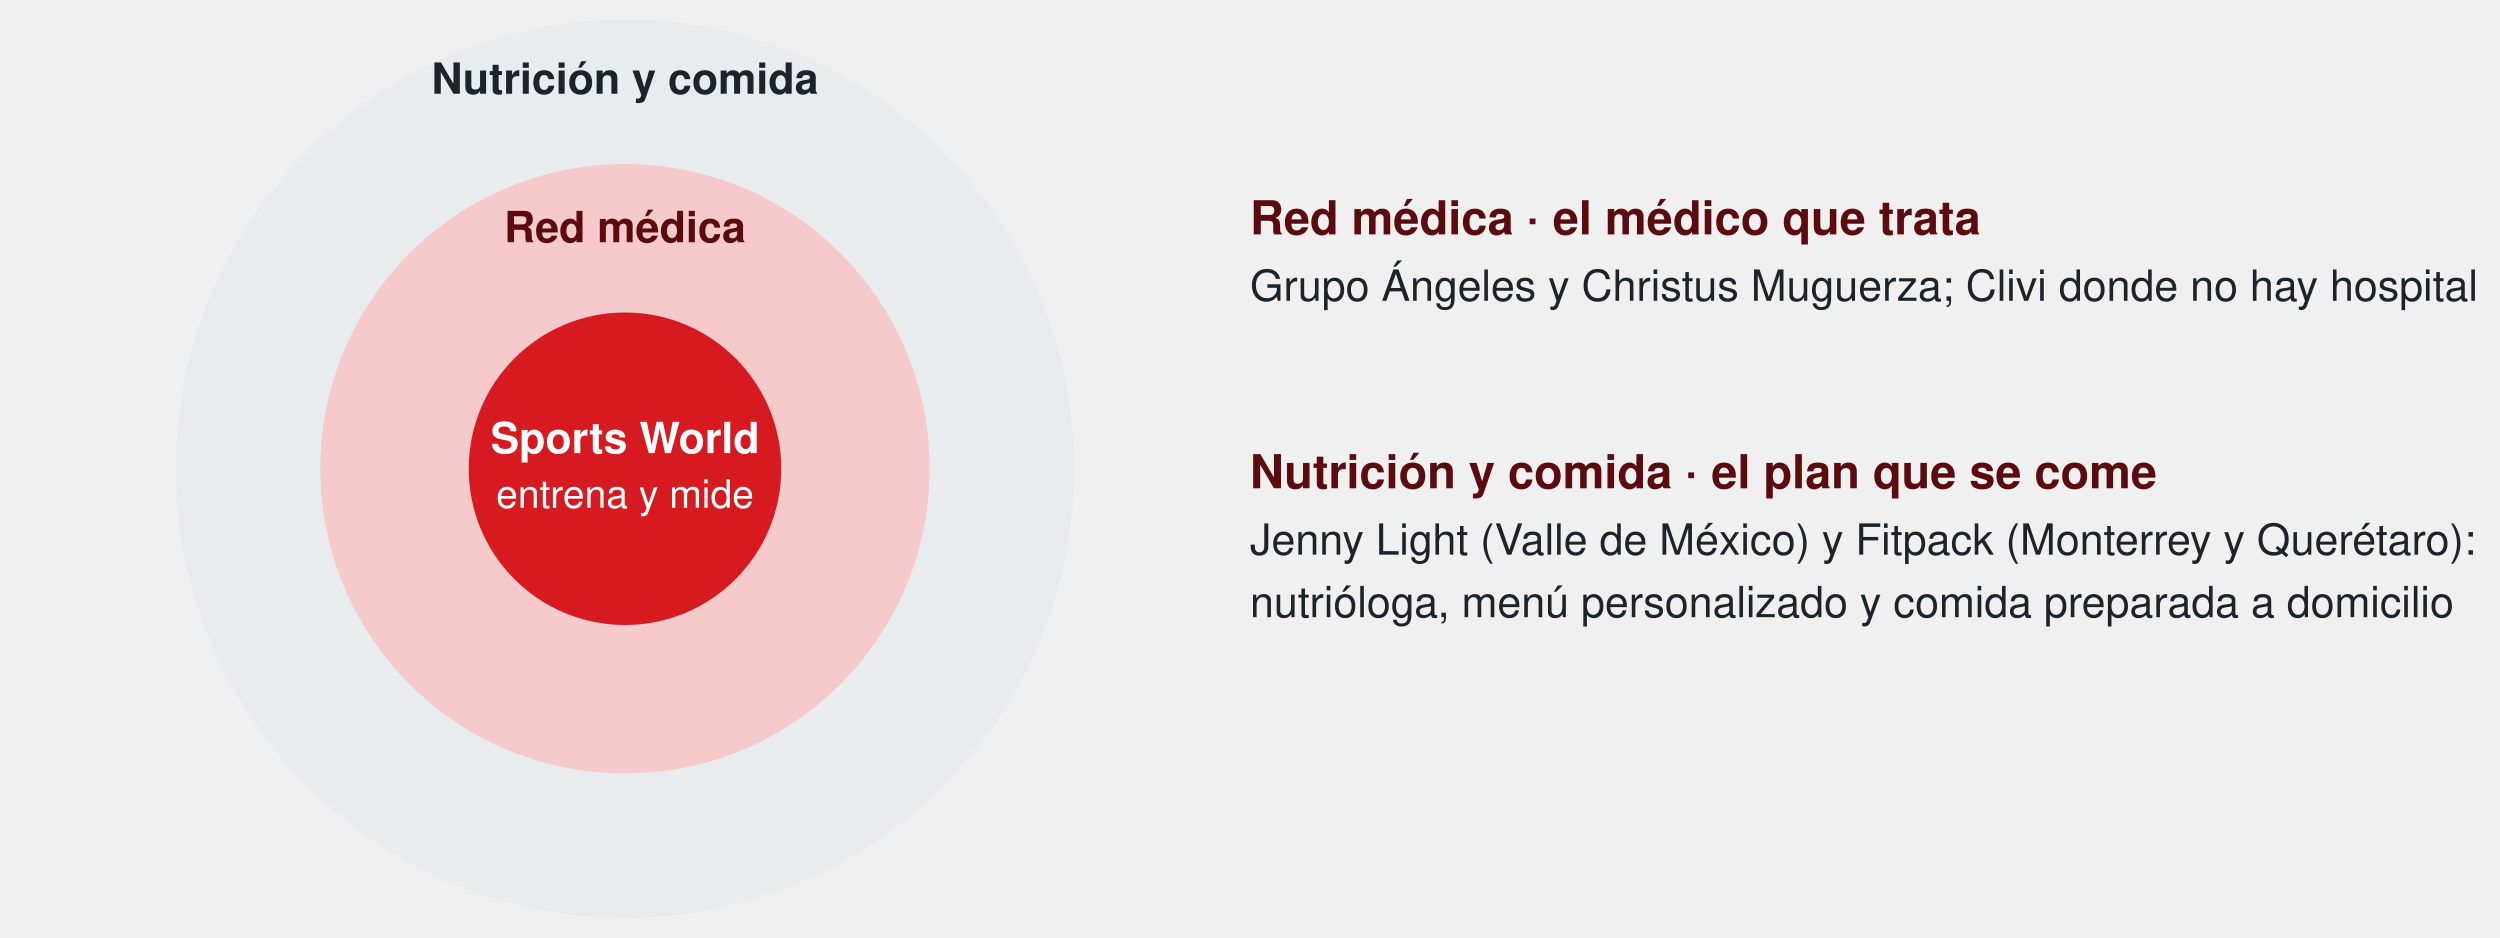
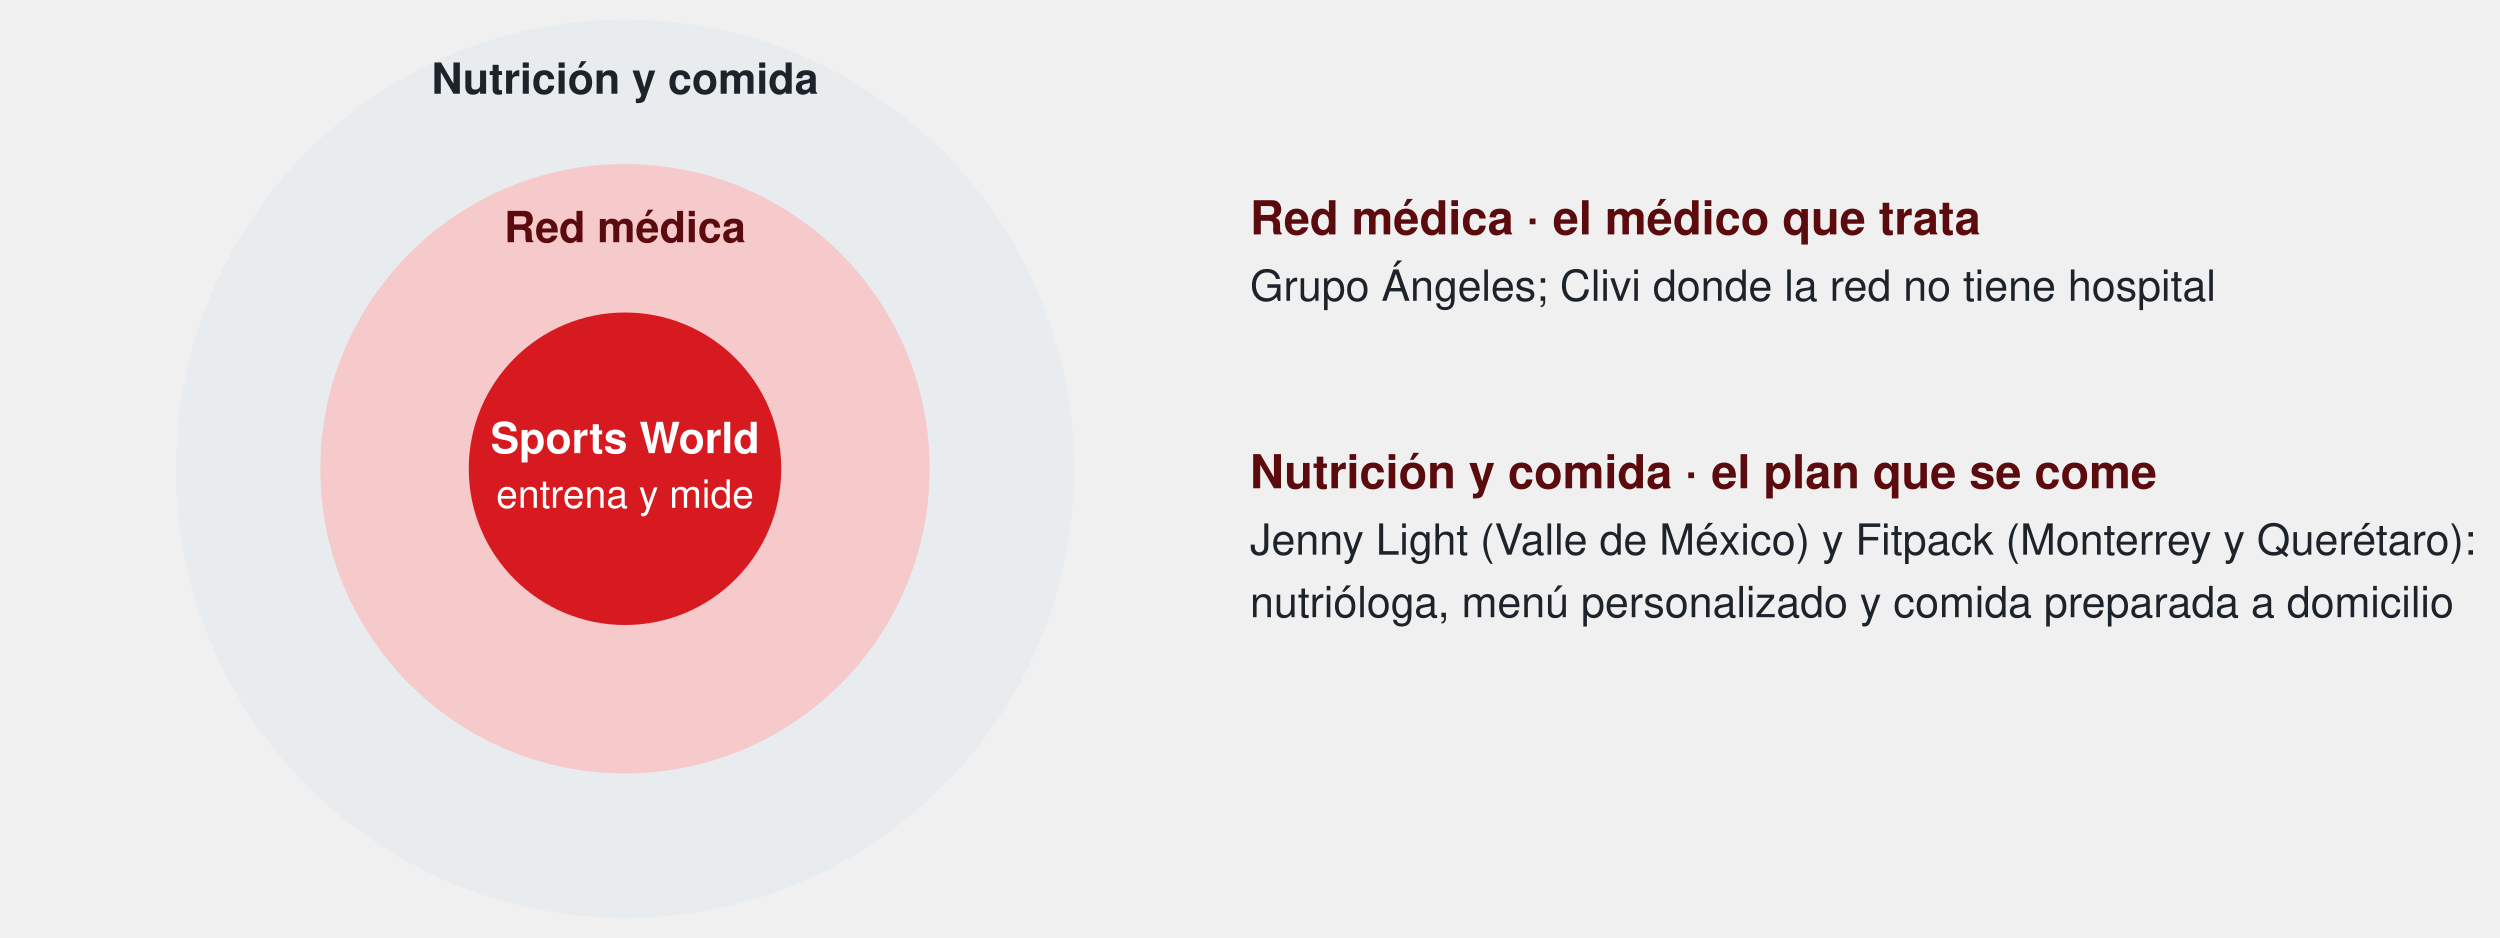
<svg xmlns="http://www.w3.org/2000/svg" viewBox="0 0 640 240" role="img" aria-label="Los círculos de aliados" font-family="Helvetica, Arial, sans-serif" font-size="12">
  <circle cx="160" cy="120" r="115" fill="#e9ecef" />
  <circle cx="160" cy="120" r="78" fill="#f6c9cb" />
  <circle cx="160" cy="120" r="40" fill="#d71920" />
  <text x="160.0" y="116.0" font-size="11" fill="#fff" font-weight="700" text-anchor="middle">Sports World</text>
  <text x="160.0" y="130.0" font-size="10" fill="#fff" font-weight="400" text-anchor="middle">entrena y mide</text>
  <text x="160.0" y="62.0" font-size="11" fill="#5b0a0d" font-weight="700" text-anchor="middle">Red médica</text>
  <text x="160.0" y="24.0" font-size="11" fill="#1d232a" font-weight="700" text-anchor="middle">Nutrición y comida</text>
  <text x="320.0" y="60.0" font-size="12" fill="#5b0a0d" font-weight="700" text-anchor="start">Red médica · el médico que trata</text>
-   <text x="320.0" y="77.0" font-size="11" fill="#1d232a" font-weight="400" text-anchor="start">Grupo Ángeles y Christus Muguerza; Clivi donde no hay hospital</text>
+   <text x="320.0" y="77.0" font-size="11" fill="#1d232a" font-weight="400" text-anchor="start">Grupo Ángeles; Clivi donde la red no tiene hospital</text>
  <text x="320.0" y="125.0" font-size="12" fill="#5b0a0d" font-weight="700" text-anchor="start">Nutrición y comida · el plan que se come</text>
  <text x="320.0" y="142.0" font-size="11" fill="#1d232a" font-weight="400" text-anchor="start">Jenny Light (Valle de México) y Fitpack (Monterrey y Querétaro):</text>
  <text x="320.0" y="158.0" font-size="11" fill="#1d232a" font-weight="400" text-anchor="start">nutrióloga, menú personalizado y comida preparada a domicilio</text>
</svg>
